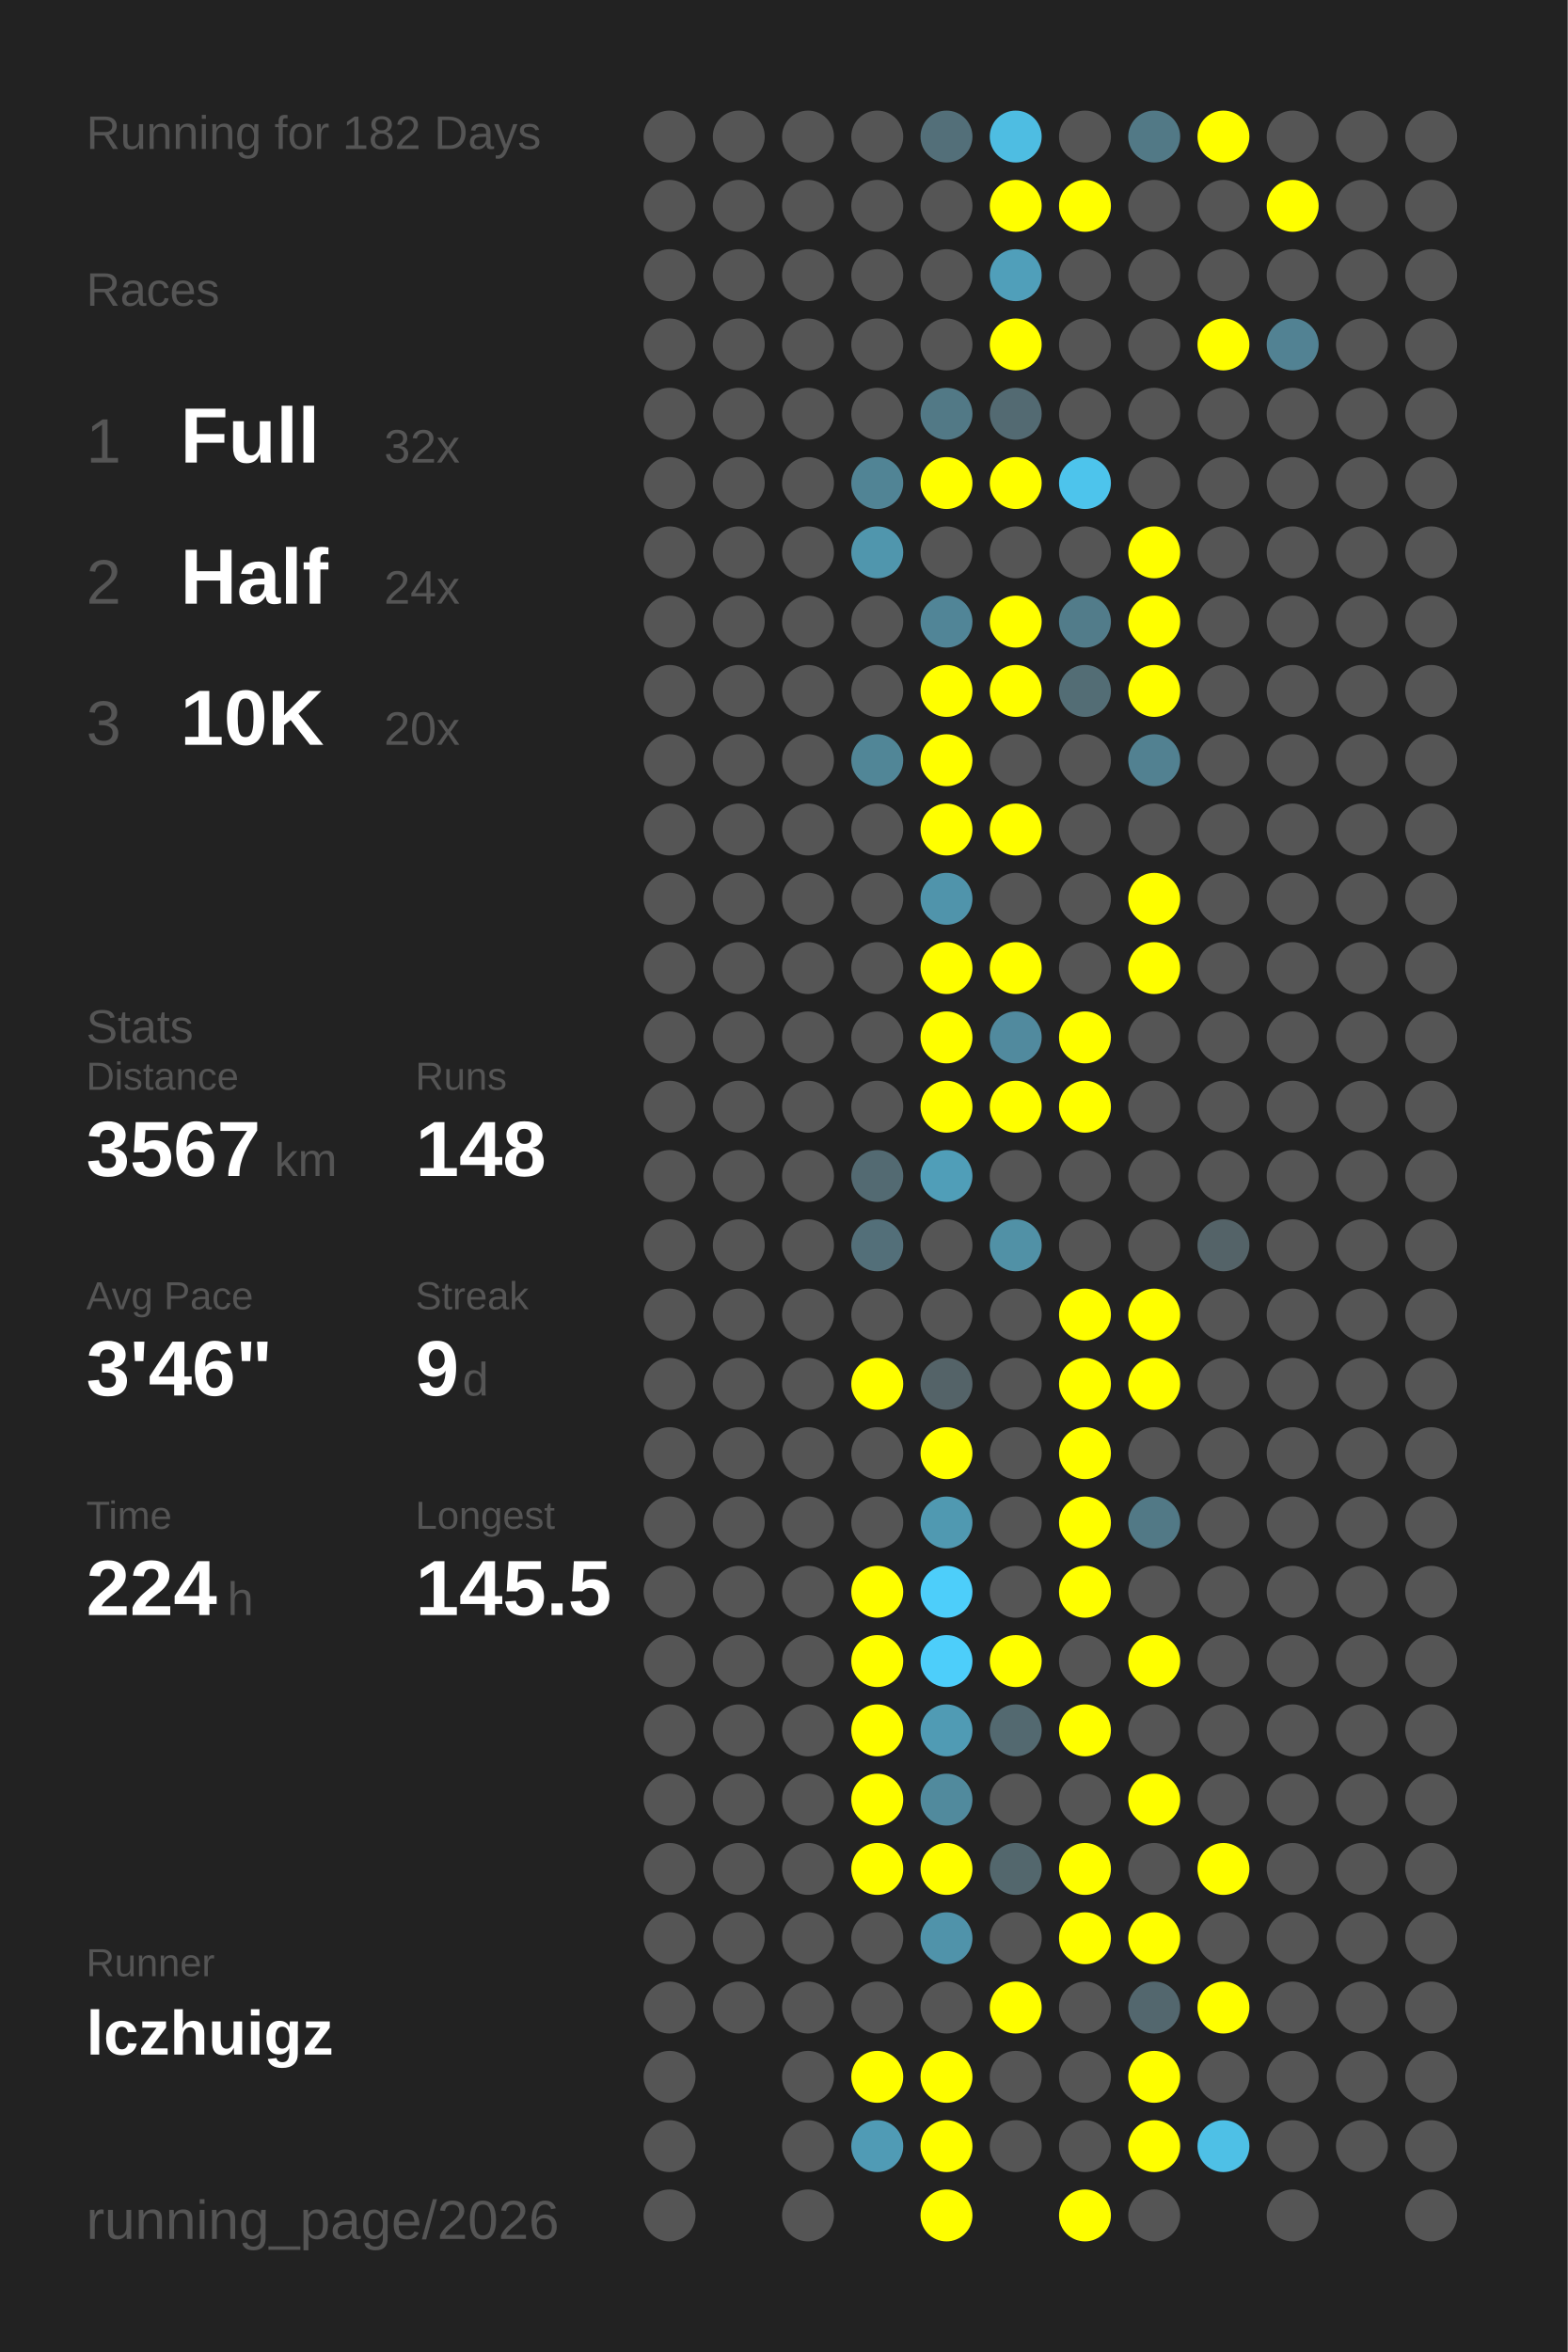
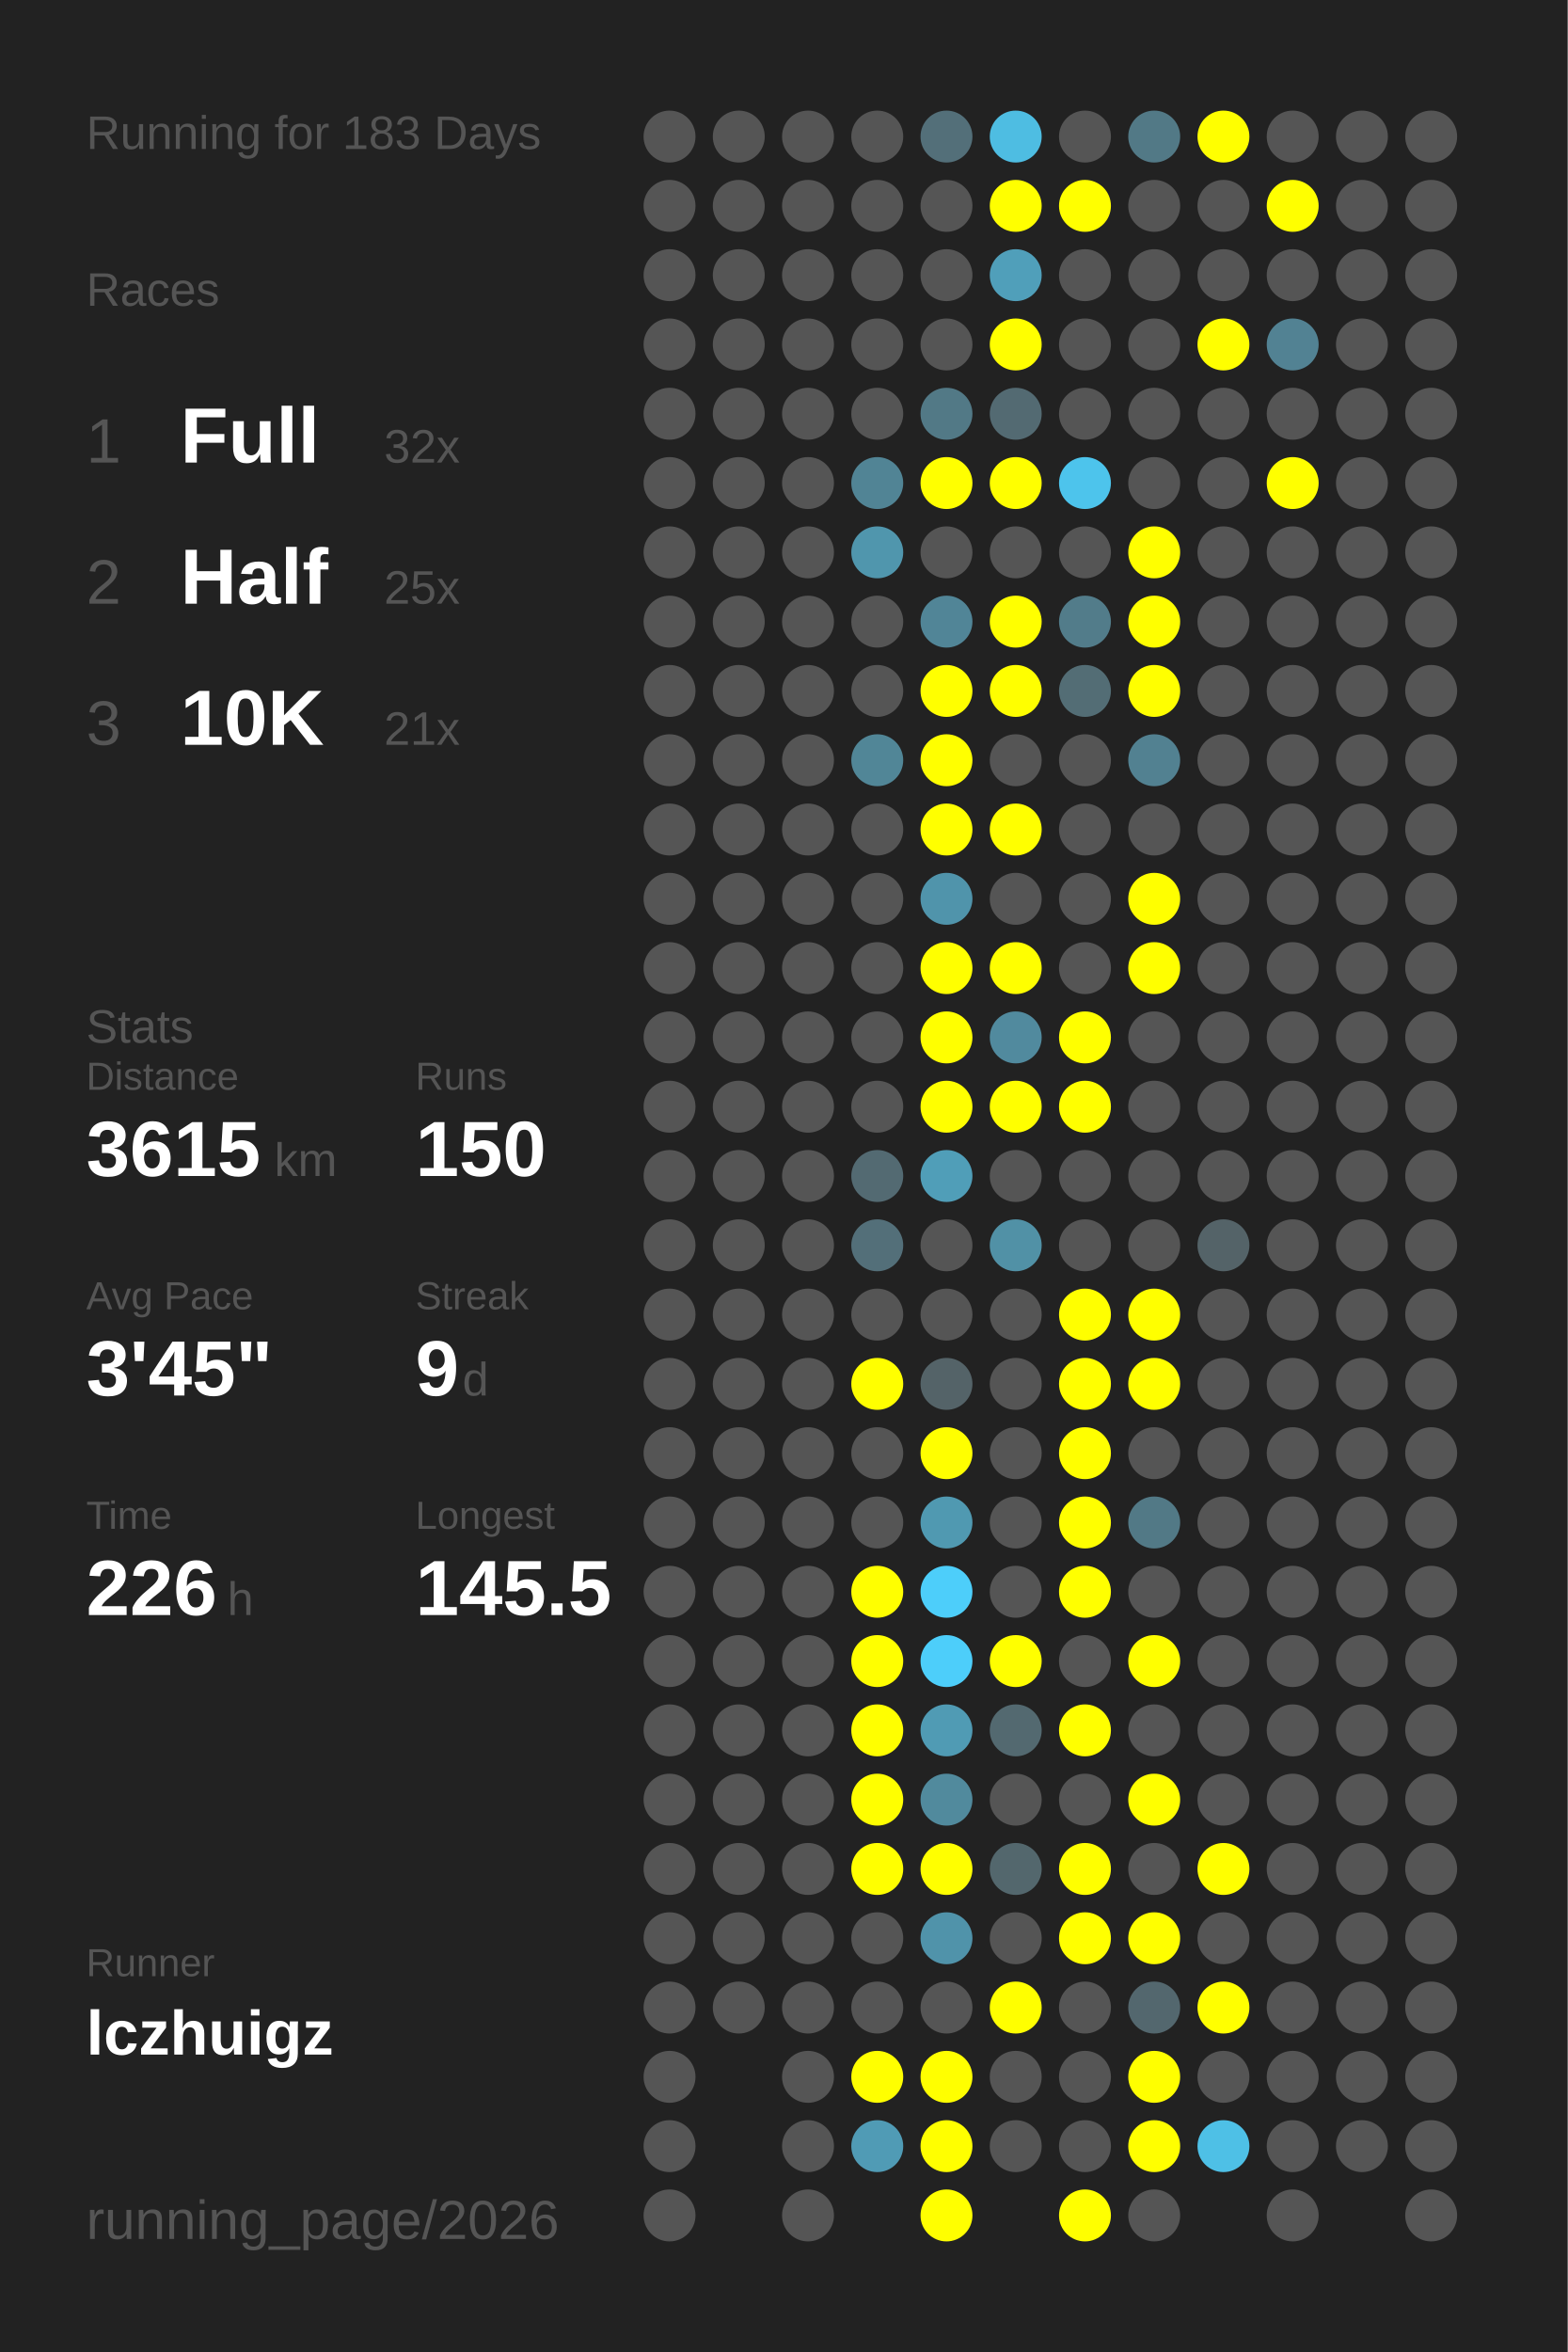
<svg xmlns="http://www.w3.org/2000/svg" baseProfile="full" height="300mm" version="1.1" viewBox="0,0,200,300" width="200mm">
  <defs />
  <rect fill="#222222" height="300" width="200" x="0" y="0" />
-   <text fill="#555555" style="font-size:6px; font-family:Arial;" x="11" y="19">Running for 182 Days</text>
+   <text fill="#555555" style="font-size:6px; font-family:Arial;" x="11" y="19">Running for 183 Days</text>
  <text fill="#555555" style="font-size:6px; font-family:Arial;" x="11" y="39">Races</text>
  <text fill="#555555" style="font-size:8px; font-family:Arial;" x="11" y="59">1</text>
  <text fill="#FFFFFF" style="font-size:10px; font-family:Arial; font-weight:bold;" x="23" y="59">Full</text>
  <text fill="#555555" style="font-size:6px; font-family:Arial;" x="49" y="59">32x</text>
  <text fill="#555555" style="font-size:8px; font-family:Arial;" x="11" y="77">2</text>
  <text fill="#FFFFFF" style="font-size:10px; font-family:Arial; font-weight:bold;" x="23" y="77">Half</text>
-   <text fill="#555555" style="font-size:6px; font-family:Arial;" x="49" y="77">24x</text>
+   <text fill="#555555" style="font-size:6px; font-family:Arial;" x="49" y="77">25x</text>
  <text fill="#555555" style="font-size:8px; font-family:Arial;" x="11" y="95">3</text>
  <text fill="#FFFFFF" style="font-size:10px; font-family:Arial; font-weight:bold;" x="23" y="95">10K</text>
-   <text fill="#555555" style="font-size:6px; font-family:Arial;" x="49" y="95">20x</text>
+   <text fill="#555555" style="font-size:6px; font-family:Arial;" x="49" y="95">21x</text>
  <text fill="#555555" style="font-size:6px; font-family:Arial;" x="11" y="133">Stats</text>
  <text fill="#555555" style="font-size:5px; font-family:Arial;" x="11" y="139">Distance</text>
-   <text fill="#FFFFFF" style="font-size:10px; font-family:Arial; font-weight:bold;" x="11" y="150">3567</text>
+   <text fill="#FFFFFF" style="font-size:10px; font-family:Arial; font-weight:bold;" x="11" y="150">3615</text>
  <text fill="#555555" style="font-size:6px; font-family:Arial;" x="35" y="150">km</text>
  <text fill="#555555" style="font-size:5px; font-family:Arial;" x="53" y="139">Runs</text>
-   <text fill="#FFFFFF" style="font-size:10px; font-family:Arial; font-weight:bold;" x="53" y="150">148</text>
+   <text fill="#FFFFFF" style="font-size:10px; font-family:Arial; font-weight:bold;" x="53" y="150">150</text>
  <text fill="#555555" style="font-size:5px; font-family:Arial;" x="11" y="167">Avg Pace</text>
-   <text fill="#FFFFFF" style="font-size:10px; font-family:Arial; font-weight:bold;" x="11" y="178">3'46"</text>
+   <text fill="#FFFFFF" style="font-size:10px; font-family:Arial; font-weight:bold;" x="11" y="178">3'45"</text>
  <text fill="#555555" style="font-size:5px; font-family:Arial;" x="53" y="167">Streak</text>
  <text fill="#FFFFFF" style="font-size:10px; font-family:Arial; font-weight:bold;" x="53" y="178">9</text>
  <text fill="#555555" style="font-size:6px; font-family:Arial;" x="59" y="178">d</text>
  <text fill="#555555" style="font-size:5px; font-family:Arial;" x="11" y="195">Time</text>
-   <text fill="#FFFFFF" style="font-size:10px; font-family:Arial; font-weight:bold;" x="11" y="206">224</text>
+   <text fill="#FFFFFF" style="font-size:10px; font-family:Arial; font-weight:bold;" x="11" y="206">226</text>
  <text fill="#555555" style="font-size:6px; font-family:Arial;" x="29" y="206">h</text>
  <text fill="#555555" style="font-size:5px; font-family:Arial;" x="53" y="195">Longest</text>
  <text fill="#FFFFFF" style="font-size:10px; font-family:Arial; font-weight:bold;" x="53" y="206">145.5</text>
  <text fill="#555555" style="font-size:5px; font-family:Arial;" x="11" y="252.065">Runner</text>
  <text fill="#FFFFFF" style="font-size:8px; font-family:Arial; font-weight:bold;" x="11" y="262.065">lczhuigz</text>
  <text fill="#555555" style="font-size:7px; font-family:Arial;" x="11" y="285.581">running_page/2026</text>
  <circle cx="85.417" cy="17.419" fill="#555555" r="3.312" />
  <circle cx="85.417" cy="26.258" fill="#555555" r="3.312" />
  <circle cx="85.417" cy="35.097" fill="#555555" r="3.312" />
  <circle cx="85.417" cy="43.935" fill="#555555" r="3.312" />
  <circle cx="85.417" cy="52.774" fill="#555555" r="3.312" />
  <circle cx="85.417" cy="61.613" fill="#555555" r="3.312" />
  <circle cx="85.417" cy="70.452" fill="#555555" r="3.312" />
  <circle cx="85.417" cy="79.29" fill="#555555" r="3.312" />
  <circle cx="85.417" cy="88.129" fill="#555555" r="3.312" />
  <circle cx="85.417" cy="96.968" fill="#555555" r="3.312" />
  <circle cx="85.417" cy="105.806" fill="#555555" r="3.312" />
  <circle cx="85.417" cy="114.645" fill="#555555" r="3.312" />
  <circle cx="85.417" cy="123.484" fill="#555555" r="3.312" />
  <circle cx="85.417" cy="132.323" fill="#555555" r="3.312" />
  <circle cx="85.417" cy="141.161" fill="#555555" r="3.312" />
  <circle cx="85.417" cy="150" fill="#555555" r="3.312" />
  <circle cx="85.417" cy="158.839" fill="#555555" r="3.312" />
  <circle cx="85.417" cy="167.677" fill="#555555" r="3.312" />
  <circle cx="85.417" cy="176.516" fill="#555555" r="3.312" />
  <circle cx="85.417" cy="185.355" fill="#555555" r="3.312" />
  <circle cx="85.417" cy="194.194" fill="#555555" r="3.312" />
  <circle cx="85.417" cy="203.032" fill="#555555" r="3.312" />
  <circle cx="85.417" cy="211.871" fill="#555555" r="3.312" />
  <circle cx="85.417" cy="220.71" fill="#555555" r="3.312" />
  <circle cx="85.417" cy="229.548" fill="#555555" r="3.312" />
  <circle cx="85.417" cy="238.387" fill="#555555" r="3.312" />
  <circle cx="85.417" cy="247.226" fill="#555555" r="3.312" />
  <circle cx="85.417" cy="256.065" fill="#555555" r="3.312" />
  <circle cx="85.417" cy="264.903" fill="#555555" r="3.312" />
  <circle cx="85.417" cy="273.742" fill="#555555" r="3.312" />
  <circle cx="85.417" cy="282.581" fill="#555555" r="3.312" />
  <circle cx="94.25" cy="17.419" fill="#555555" r="3.312" />
  <circle cx="94.25" cy="26.258" fill="#555555" r="3.312" />
  <circle cx="94.25" cy="35.097" fill="#555555" r="3.312" />
  <circle cx="94.25" cy="43.935" fill="#555555" r="3.312" />
  <circle cx="94.25" cy="52.774" fill="#555555" r="3.312" />
  <circle cx="94.25" cy="61.613" fill="#555555" r="3.312" />
  <circle cx="94.25" cy="70.452" fill="#555555" r="3.312" />
  <circle cx="94.25" cy="79.29" fill="#555555" r="3.312" />
  <circle cx="94.25" cy="88.129" fill="#555555" r="3.312" />
  <circle cx="94.25" cy="96.968" fill="#555555" r="3.312" />
  <circle cx="94.25" cy="105.806" fill="#555555" r="3.312" />
  <circle cx="94.25" cy="114.645" fill="#555555" r="3.312" />
  <circle cx="94.25" cy="123.484" fill="#555555" r="3.312" />
  <circle cx="94.25" cy="132.323" fill="#555555" r="3.312" />
  <circle cx="94.25" cy="141.161" fill="#555555" r="3.312" />
  <circle cx="94.25" cy="150" fill="#555555" r="3.312" />
  <circle cx="94.25" cy="158.839" fill="#555555" r="3.312" />
  <circle cx="94.25" cy="167.677" fill="#555555" r="3.312" />
  <circle cx="94.25" cy="176.516" fill="#555555" r="3.312" />
  <circle cx="94.25" cy="185.355" fill="#555555" r="3.312" />
  <circle cx="94.25" cy="194.194" fill="#555555" r="3.312" />
  <circle cx="94.25" cy="203.032" fill="#555555" r="3.312" />
  <circle cx="94.25" cy="211.871" fill="#555555" r="3.312" />
  <circle cx="94.25" cy="220.71" fill="#555555" r="3.312" />
  <circle cx="94.25" cy="229.548" fill="#555555" r="3.312" />
  <circle cx="94.25" cy="238.387" fill="#555555" r="3.312" />
  <circle cx="94.25" cy="247.226" fill="#555555" r="3.312" />
  <circle cx="94.25" cy="256.065" fill="#555555" r="3.312" />
  <circle cx="103.083" cy="17.419" fill="#555555" r="3.312" />
  <circle cx="103.083" cy="26.258" fill="#555555" r="3.312" />
  <circle cx="103.083" cy="35.097" fill="#555555" r="3.312" />
  <circle cx="103.083" cy="43.935" fill="#555555" r="3.312" />
  <circle cx="103.083" cy="52.774" fill="#555555" r="3.312" />
  <circle cx="103.083" cy="61.613" fill="#555555" r="3.312" />
  <circle cx="103.083" cy="70.452" fill="#555555" r="3.312" />
  <circle cx="103.083" cy="79.29" fill="#555555" r="3.312" />
  <circle cx="103.083" cy="88.129" fill="#555555" r="3.312" />
  <circle cx="103.083" cy="96.968" fill="#555555" r="3.312" />
  <circle cx="103.083" cy="105.806" fill="#555555" r="3.312" />
  <circle cx="103.083" cy="114.645" fill="#555555" r="3.312" />
  <circle cx="103.083" cy="123.484" fill="#555555" r="3.312" />
  <circle cx="103.083" cy="132.323" fill="#555555" r="3.312" />
  <circle cx="103.083" cy="141.161" fill="#555555" r="3.312" />
  <circle cx="103.083" cy="150" fill="#555555" r="3.312" />
  <circle cx="103.083" cy="158.839" fill="#555555" r="3.312" />
  <circle cx="103.083" cy="167.677" fill="#555555" r="3.312" />
  <circle cx="103.083" cy="176.516" fill="#555555" r="3.312" />
  <circle cx="103.083" cy="185.355" fill="#555555" r="3.312" />
  <circle cx="103.083" cy="194.194" fill="#555555" r="3.312" />
  <circle cx="103.083" cy="203.032" fill="#555555" r="3.312" />
  <circle cx="103.083" cy="211.871" fill="#555555" r="3.312" />
  <circle cx="103.083" cy="220.71" fill="#555555" r="3.312" />
  <circle cx="103.083" cy="229.548" fill="#555555" r="3.312" />
  <circle cx="103.083" cy="238.387" fill="#555555" r="3.312" />
  <circle cx="103.083" cy="247.226" fill="#555555" r="3.312" />
  <circle cx="103.083" cy="256.065" fill="#555555" r="3.312" />
  <circle cx="103.083" cy="264.903" fill="#555555" r="3.312" />
  <circle cx="103.083" cy="273.742" fill="#555555" r="3.312" />
  <circle cx="103.083" cy="282.581" fill="#555555" r="3.312" />
  <circle cx="111.917" cy="17.419" fill="#555555" r="3.312" />
  <circle cx="111.917" cy="26.258" fill="#555555" r="3.312" />
  <circle cx="111.917" cy="35.097" fill="#555555" r="3.312" />
  <circle cx="111.917" cy="43.935" fill="#555555" r="3.312" />
  <circle cx="111.917" cy="52.774" fill="#555555" r="3.312" />
  <circle cx="111.917" cy="61.613" fill="#518495" r="3.312" />
  <circle cx="111.917" cy="70.452" fill="#5096ad" r="3.312" />
  <circle cx="111.917" cy="79.29" fill="#555555" r="3.312" />
  <circle cx="111.917" cy="88.129" fill="#555555" r="3.312" />
  <circle cx="111.917" cy="96.968" fill="#518697" r="3.312" />
  <circle cx="111.917" cy="105.806" fill="#555555" r="3.312" />
  <circle cx="111.917" cy="114.645" fill="#555555" r="3.312" />
  <circle cx="111.917" cy="123.484" fill="#555555" r="3.312" />
  <circle cx="111.917" cy="132.323" fill="#555555" r="3.312" />
  <circle cx="111.917" cy="141.161" fill="#555555" r="3.312" />
  <circle cx="111.917" cy="150" fill="#536a72" r="3.312" />
  <circle cx="111.917" cy="158.839" fill="#536f79" r="3.312" />
  <circle cx="111.917" cy="167.677" fill="#555555" r="3.312" />
  <circle cx="111.917" cy="176.516" fill="#FFFF00" r="3.312" />
  <circle cx="111.917" cy="185.355" fill="#555555" r="3.312" />
  <circle cx="111.917" cy="194.194" fill="#555555" r="3.312" />
  <circle cx="111.917" cy="203.032" fill="#FFFF00" r="3.312" />
  <circle cx="111.917" cy="211.871" fill="#FFFF00" r="3.312" />
  <circle cx="111.917" cy="220.71" fill="#FFFF00" r="3.312" />
  <circle cx="111.917" cy="229.548" fill="#FFFF00" r="3.312" />
  <circle cx="111.917" cy="238.387" fill="#FFFF00" r="3.312" />
  <circle cx="111.917" cy="247.226" fill="#555555" r="3.312" />
  <circle cx="111.917" cy="256.065" fill="#555555" r="3.312" />
  <circle cx="111.917" cy="264.903" fill="#FFFF00" r="3.312" />
  <circle cx="111.917" cy="273.742" fill="#509bb5" r="3.312" />
  <circle cx="120.75" cy="17.419" fill="#536f79" r="3.312" />
  <circle cx="120.75" cy="26.258" fill="#555555" r="3.312" />
  <circle cx="120.75" cy="35.097" fill="#555555" r="3.312" />
  <circle cx="120.75" cy="43.935" fill="#555555" r="3.312" />
  <circle cx="120.75" cy="52.774" fill="#527986" r="3.312" />
  <circle cx="120.75" cy="61.613" fill="#FFFF00" r="3.312" />
  <circle cx="120.75" cy="70.452" fill="#555555" r="3.312" />
  <circle cx="120.75" cy="79.29" fill="#518597" r="3.312" />
  <circle cx="120.75" cy="88.129" fill="#FFFF00" r="3.312" />
  <circle cx="120.75" cy="96.968" fill="#FFFF00" r="3.312" />
  <circle cx="120.75" cy="105.806" fill="#FFFF00" r="3.312" />
  <circle cx="120.75" cy="114.645" fill="#5094ab" r="3.312" />
  <circle cx="120.75" cy="123.484" fill="#FFFF00" r="3.312" />
  <circle cx="120.75" cy="132.323" fill="#FFFF00" r="3.312" />
  <circle cx="120.75" cy="141.161" fill="#FFFF00" r="3.312" />
  <circle cx="120.75" cy="150" fill="#509eb8" r="3.312" />
  <circle cx="120.75" cy="158.839" fill="#555555" r="3.312" />
  <circle cx="120.75" cy="167.677" fill="#555555" r="3.312" />
  <circle cx="120.75" cy="176.516" fill="#546368" r="3.312" />
  <circle cx="120.75" cy="185.355" fill="#FFFF00" r="3.312" />
  <circle cx="120.75" cy="194.194" fill="#5099b1" r="3.312" />
  <circle cx="120.75" cy="203.032" fill="#4dcefa" r="3.312" />
  <circle cx="120.75" cy="211.871" fill="#4dcefa" r="3.312" />
  <circle cx="120.75" cy="220.71" fill="#509bb4" r="3.312" />
  <circle cx="120.75" cy="229.548" fill="#518a9d" r="3.312" />
  <circle cx="120.75" cy="238.387" fill="#FFFF00" r="3.312" />
  <circle cx="120.75" cy="247.226" fill="#5093aa" r="3.312" />
  <circle cx="120.75" cy="256.065" fill="#555555" r="3.312" />
  <circle cx="120.75" cy="264.903" fill="#FFFF00" r="3.312" />
  <circle cx="120.75" cy="273.742" fill="#FFFF00" r="3.312" />
  <circle cx="120.75" cy="282.581" fill="#FFFF00" r="3.312" />
  <circle cx="129.583" cy="17.419" fill="#4ebde2" r="3.312" />
  <circle cx="129.583" cy="26.258" fill="#FFFF00" r="3.312" />
  <circle cx="129.583" cy="35.097" fill="#509fba" r="3.312" />
  <circle cx="129.583" cy="43.935" fill="#FFFF00" r="3.312" />
  <circle cx="129.583" cy="52.774" fill="#536a72" r="3.312" />
  <circle cx="129.583" cy="61.613" fill="#FFFF00" r="3.312" />
  <circle cx="129.583" cy="70.452" fill="#555555" r="3.312" />
  <circle cx="129.583" cy="79.29" fill="#FFFF00" r="3.312" />
  <circle cx="129.583" cy="88.129" fill="#FFFF00" r="3.312" />
  <circle cx="129.583" cy="96.968" fill="#555555" r="3.312" />
  <circle cx="129.583" cy="105.806" fill="#FFFF00" r="3.312" />
  <circle cx="129.583" cy="114.645" fill="#555555" r="3.312" />
  <circle cx="129.583" cy="123.484" fill="#FFFF00" r="3.312" />
  <circle cx="129.583" cy="132.323" fill="#518a9e" r="3.312" />
  <circle cx="129.583" cy="141.161" fill="#FFFF00" r="3.312" />
  <circle cx="129.583" cy="150" fill="#555555" r="3.312" />
  <circle cx="129.583" cy="158.839" fill="#5191a6" r="3.312" />
  <circle cx="129.583" cy="167.677" fill="#555555" r="3.312" />
  <circle cx="129.583" cy="176.516" fill="#555555" r="3.312" />
  <circle cx="129.583" cy="185.355" fill="#555555" r="3.312" />
  <circle cx="129.583" cy="194.194" fill="#555555" r="3.312" />
  <circle cx="129.583" cy="203.032" fill="#555555" r="3.312" />
  <circle cx="129.583" cy="211.871" fill="#FFFF00" r="3.312" />
  <circle cx="129.583" cy="220.71" fill="#536970" r="3.312" />
  <circle cx="129.583" cy="229.548" fill="#555555" r="3.312" />
  <circle cx="129.583" cy="238.387" fill="#53676d" r="3.312" />
  <circle cx="129.583" cy="247.226" fill="#555555" r="3.312" />
  <circle cx="129.583" cy="256.065" fill="#FFFF00" r="3.312" />
  <circle cx="129.583" cy="264.903" fill="#555555" r="3.312" />
  <circle cx="129.583" cy="273.742" fill="#555555" r="3.312" />
  <circle cx="138.417" cy="17.419" fill="#555555" r="3.312" />
  <circle cx="138.417" cy="26.258" fill="#FFFF00" r="3.312" />
  <circle cx="138.417" cy="35.097" fill="#555555" r="3.312" />
  <circle cx="138.417" cy="43.935" fill="#555555" r="3.312" />
  <circle cx="138.417" cy="52.774" fill="#555555" r="3.312" />
  <circle cx="138.417" cy="61.613" fill="#4dc4ec" r="3.312" />
  <circle cx="138.417" cy="70.452" fill="#555555" r="3.312" />
  <circle cx="138.417" cy="79.29" fill="#527c8a" r="3.312" />
  <circle cx="138.417" cy="88.129" fill="#536d75" r="3.312" />
  <circle cx="138.417" cy="96.968" fill="#555555" r="3.312" />
  <circle cx="138.417" cy="105.806" fill="#555555" r="3.312" />
  <circle cx="138.417" cy="114.645" fill="#555555" r="3.312" />
  <circle cx="138.417" cy="123.484" fill="#555555" r="3.312" />
  <circle cx="138.417" cy="132.323" fill="#FFFF00" r="3.312" />
  <circle cx="138.417" cy="141.161" fill="#FFFF00" r="3.312" />
  <circle cx="138.417" cy="150" fill="#555555" r="3.312" />
  <circle cx="138.417" cy="158.839" fill="#555555" r="3.312" />
  <circle cx="138.417" cy="167.677" fill="#FFFF00" r="3.312" />
  <circle cx="138.417" cy="176.516" fill="#FFFF00" r="3.312" />
  <circle cx="138.417" cy="185.355" fill="#FFFF00" r="3.312" />
  <circle cx="138.417" cy="194.194" fill="#FFFF00" r="3.312" />
  <circle cx="138.417" cy="203.032" fill="#FFFF00" r="3.312" />
  <circle cx="138.417" cy="211.871" fill="#555555" r="3.312" />
  <circle cx="138.417" cy="220.71" fill="#FFFF00" r="3.312" />
  <circle cx="138.417" cy="229.548" fill="#555555" r="3.312" />
  <circle cx="138.417" cy="238.387" fill="#FFFF00" r="3.312" />
  <circle cx="138.417" cy="247.226" fill="#FFFF00" r="3.312" />
  <circle cx="138.417" cy="256.065" fill="#555555" r="3.312" />
  <circle cx="138.417" cy="264.903" fill="#555555" r="3.312" />
  <circle cx="138.417" cy="273.742" fill="#555555" r="3.312" />
  <circle cx="138.417" cy="282.581" fill="#FFFF00" r="3.312" />
  <circle cx="147.25" cy="17.419" fill="#527986" r="3.312" />
  <circle cx="147.25" cy="26.258" fill="#555555" r="3.312" />
  <circle cx="147.25" cy="35.097" fill="#555555" r="3.312" />
  <circle cx="147.25" cy="43.935" fill="#555555" r="3.312" />
  <circle cx="147.25" cy="52.774" fill="#555555" r="3.312" />
  <circle cx="147.25" cy="61.613" fill="#555555" r="3.312" />
  <circle cx="147.25" cy="70.452" fill="#FFFF00" r="3.312" />
  <circle cx="147.25" cy="79.29" fill="#FFFF00" r="3.312" />
  <circle cx="147.25" cy="88.129" fill="#FFFF00" r="3.312" />
  <circle cx="147.25" cy="96.968" fill="#528191" r="3.312" />
  <circle cx="147.25" cy="105.806" fill="#555555" r="3.312" />
  <circle cx="147.25" cy="114.645" fill="#FFFF00" r="3.312" />
  <circle cx="147.25" cy="123.484" fill="#FFFF00" r="3.312" />
  <circle cx="147.25" cy="132.323" fill="#555555" r="3.312" />
  <circle cx="147.25" cy="141.161" fill="#555555" r="3.312" />
  <circle cx="147.25" cy="150" fill="#555555" r="3.312" />
  <circle cx="147.25" cy="158.839" fill="#555555" r="3.312" />
  <circle cx="147.25" cy="167.677" fill="#FFFF00" r="3.312" />
  <circle cx="147.25" cy="176.516" fill="#FFFF00" r="3.312" />
  <circle cx="147.25" cy="185.355" fill="#555555" r="3.312" />
  <circle cx="147.25" cy="194.194" fill="#527986" r="3.312" />
  <circle cx="147.25" cy="203.032" fill="#555555" r="3.312" />
  <circle cx="147.25" cy="211.871" fill="#FFFF00" r="3.312" />
  <circle cx="147.25" cy="220.71" fill="#555555" r="3.312" />
  <circle cx="147.25" cy="229.548" fill="#FFFF00" r="3.312" />
  <circle cx="147.25" cy="238.387" fill="#555555" r="3.312" />
  <circle cx="147.25" cy="247.226" fill="#FFFF00" r="3.312" />
  <circle cx="147.25" cy="256.065" fill="#53676e" r="3.312" />
  <circle cx="147.25" cy="264.903" fill="#FFFF00" r="3.312" />
  <circle cx="147.25" cy="273.742" fill="#FFFF00" r="3.312" />
  <circle cx="147.25" cy="282.581" fill="#555555" r="3.312" />
  <circle cx="156.083" cy="17.419" fill="#FFFF00" r="3.312" />
  <circle cx="156.083" cy="26.258" fill="#555555" r="3.312" />
  <circle cx="156.083" cy="35.097" fill="#555555" r="3.312" />
  <circle cx="156.083" cy="43.935" fill="#FFFF00" r="3.312" />
  <circle cx="156.083" cy="52.774" fill="#555555" r="3.312" />
  <circle cx="156.083" cy="61.613" fill="#555555" r="3.312" />
  <circle cx="156.083" cy="70.452" fill="#555555" r="3.312" />
  <circle cx="156.083" cy="79.29" fill="#555555" r="3.312" />
  <circle cx="156.083" cy="88.129" fill="#555555" r="3.312" />
  <circle cx="156.083" cy="96.968" fill="#555555" r="3.312" />
  <circle cx="156.083" cy="105.806" fill="#555555" r="3.312" />
  <circle cx="156.083" cy="114.645" fill="#555555" r="3.312" />
  <circle cx="156.083" cy="123.484" fill="#555555" r="3.312" />
  <circle cx="156.083" cy="132.323" fill="#555555" r="3.312" />
  <circle cx="156.083" cy="141.161" fill="#555555" r="3.312" />
  <circle cx="156.083" cy="150" fill="#555555" r="3.312" />
  <circle cx="156.083" cy="158.839" fill="#546368" r="3.312" />
  <circle cx="156.083" cy="167.677" fill="#555555" r="3.312" />
  <circle cx="156.083" cy="176.516" fill="#555555" r="3.312" />
  <circle cx="156.083" cy="185.355" fill="#555555" r="3.312" />
  <circle cx="156.083" cy="194.194" fill="#555555" r="3.312" />
  <circle cx="156.083" cy="203.032" fill="#555555" r="3.312" />
  <circle cx="156.083" cy="211.871" fill="#555555" r="3.312" />
  <circle cx="156.083" cy="220.71" fill="#555555" r="3.312" />
  <circle cx="156.083" cy="229.548" fill="#555555" r="3.312" />
  <circle cx="156.083" cy="238.387" fill="#FFFF00" r="3.312" />
  <circle cx="156.083" cy="247.226" fill="#555555" r="3.312" />
  <circle cx="156.083" cy="256.065" fill="#FFFF00" r="3.312" />
  <circle cx="156.083" cy="264.903" fill="#555555" r="3.312" />
  <circle cx="156.083" cy="273.742" fill="#4ec0e6" r="3.312" />
  <circle cx="164.917" cy="17.419" fill="#555555" r="3.312" />
  <circle cx="164.917" cy="26.258" fill="#FFFF00" r="3.312" />
  <circle cx="164.917" cy="35.097" fill="#555555" r="3.312" />
  <circle cx="164.917" cy="43.935" fill="#528293" r="3.312" />
  <circle cx="164.917" cy="52.774" fill="#555555" r="3.312" />
-   <circle cx="164.917" cy="61.613" fill="#555555" r="3.312" />
+   <circle cx="164.917" cy="61.613" fill="#FFFF00" r="3.312" />
  <circle cx="164.917" cy="70.452" fill="#555555" r="3.312" />
  <circle cx="164.917" cy="79.29" fill="#555555" r="3.312" />
  <circle cx="164.917" cy="88.129" fill="#555555" r="3.312" />
  <circle cx="164.917" cy="96.968" fill="#555555" r="3.312" />
  <circle cx="164.917" cy="105.806" fill="#555555" r="3.312" />
  <circle cx="164.917" cy="114.645" fill="#555555" r="3.312" />
  <circle cx="164.917" cy="123.484" fill="#555555" r="3.312" />
  <circle cx="164.917" cy="132.323" fill="#555555" r="3.312" />
  <circle cx="164.917" cy="141.161" fill="#555555" r="3.312" />
  <circle cx="164.917" cy="150" fill="#555555" r="3.312" />
  <circle cx="164.917" cy="158.839" fill="#555555" r="3.312" />
  <circle cx="164.917" cy="167.677" fill="#555555" r="3.312" />
  <circle cx="164.917" cy="176.516" fill="#555555" r="3.312" />
  <circle cx="164.917" cy="185.355" fill="#555555" r="3.312" />
  <circle cx="164.917" cy="194.194" fill="#555555" r="3.312" />
  <circle cx="164.917" cy="203.032" fill="#555555" r="3.312" />
  <circle cx="164.917" cy="211.871" fill="#555555" r="3.312" />
  <circle cx="164.917" cy="220.71" fill="#555555" r="3.312" />
  <circle cx="164.917" cy="229.548" fill="#555555" r="3.312" />
  <circle cx="164.917" cy="238.387" fill="#555555" r="3.312" />
  <circle cx="164.917" cy="247.226" fill="#555555" r="3.312" />
  <circle cx="164.917" cy="256.065" fill="#555555" r="3.312" />
  <circle cx="164.917" cy="264.903" fill="#555555" r="3.312" />
  <circle cx="164.917" cy="273.742" fill="#555555" r="3.312" />
  <circle cx="164.917" cy="282.581" fill="#555555" r="3.312" />
  <circle cx="173.75" cy="17.419" fill="#555555" r="3.312" />
  <circle cx="173.75" cy="26.258" fill="#555555" r="3.312" />
  <circle cx="173.75" cy="35.097" fill="#555555" r="3.312" />
  <circle cx="173.75" cy="43.935" fill="#555555" r="3.312" />
  <circle cx="173.75" cy="52.774" fill="#555555" r="3.312" />
  <circle cx="173.75" cy="61.613" fill="#555555" r="3.312" />
  <circle cx="173.75" cy="70.452" fill="#555555" r="3.312" />
  <circle cx="173.75" cy="79.29" fill="#555555" r="3.312" />
  <circle cx="173.75" cy="88.129" fill="#555555" r="3.312" />
  <circle cx="173.75" cy="96.968" fill="#555555" r="3.312" />
  <circle cx="173.75" cy="105.806" fill="#555555" r="3.312" />
  <circle cx="173.75" cy="114.645" fill="#555555" r="3.312" />
  <circle cx="173.75" cy="123.484" fill="#555555" r="3.312" />
  <circle cx="173.75" cy="132.323" fill="#555555" r="3.312" />
  <circle cx="173.75" cy="141.161" fill="#555555" r="3.312" />
  <circle cx="173.75" cy="150" fill="#555555" r="3.312" />
  <circle cx="173.75" cy="158.839" fill="#555555" r="3.312" />
  <circle cx="173.75" cy="167.677" fill="#555555" r="3.312" />
  <circle cx="173.75" cy="176.516" fill="#555555" r="3.312" />
  <circle cx="173.75" cy="185.355" fill="#555555" r="3.312" />
  <circle cx="173.75" cy="194.194" fill="#555555" r="3.312" />
  <circle cx="173.75" cy="203.032" fill="#555555" r="3.312" />
  <circle cx="173.75" cy="211.871" fill="#555555" r="3.312" />
  <circle cx="173.75" cy="220.71" fill="#555555" r="3.312" />
  <circle cx="173.75" cy="229.548" fill="#555555" r="3.312" />
  <circle cx="173.75" cy="238.387" fill="#555555" r="3.312" />
  <circle cx="173.75" cy="247.226" fill="#555555" r="3.312" />
  <circle cx="173.75" cy="256.065" fill="#555555" r="3.312" />
  <circle cx="173.75" cy="264.903" fill="#555555" r="3.312" />
  <circle cx="173.75" cy="273.742" fill="#555555" r="3.312" />
  <circle cx="182.583" cy="17.419" fill="#555555" r="3.312" />
  <circle cx="182.583" cy="26.258" fill="#555555" r="3.312" />
  <circle cx="182.583" cy="35.097" fill="#555555" r="3.312" />
  <circle cx="182.583" cy="43.935" fill="#555555" r="3.312" />
  <circle cx="182.583" cy="52.774" fill="#555555" r="3.312" />
  <circle cx="182.583" cy="61.613" fill="#555555" r="3.312" />
  <circle cx="182.583" cy="70.452" fill="#555555" r="3.312" />
  <circle cx="182.583" cy="79.29" fill="#555555" r="3.312" />
  <circle cx="182.583" cy="88.129" fill="#555555" r="3.312" />
  <circle cx="182.583" cy="96.968" fill="#555555" r="3.312" />
  <circle cx="182.583" cy="105.806" fill="#555555" r="3.312" />
  <circle cx="182.583" cy="114.645" fill="#555555" r="3.312" />
  <circle cx="182.583" cy="123.484" fill="#555555" r="3.312" />
  <circle cx="182.583" cy="132.323" fill="#555555" r="3.312" />
  <circle cx="182.583" cy="141.161" fill="#555555" r="3.312" />
  <circle cx="182.583" cy="150" fill="#555555" r="3.312" />
  <circle cx="182.583" cy="158.839" fill="#555555" r="3.312" />
  <circle cx="182.583" cy="167.677" fill="#555555" r="3.312" />
  <circle cx="182.583" cy="176.516" fill="#555555" r="3.312" />
  <circle cx="182.583" cy="185.355" fill="#555555" r="3.312" />
  <circle cx="182.583" cy="194.194" fill="#555555" r="3.312" />
  <circle cx="182.583" cy="203.032" fill="#555555" r="3.312" />
  <circle cx="182.583" cy="211.871" fill="#555555" r="3.312" />
  <circle cx="182.583" cy="220.71" fill="#555555" r="3.312" />
  <circle cx="182.583" cy="229.548" fill="#555555" r="3.312" />
  <circle cx="182.583" cy="238.387" fill="#555555" r="3.312" />
  <circle cx="182.583" cy="247.226" fill="#555555" r="3.312" />
  <circle cx="182.583" cy="256.065" fill="#555555" r="3.312" />
  <circle cx="182.583" cy="264.903" fill="#555555" r="3.312" />
  <circle cx="182.583" cy="273.742" fill="#555555" r="3.312" />
  <circle cx="182.583" cy="282.581" fill="#555555" r="3.312" />
</svg>
